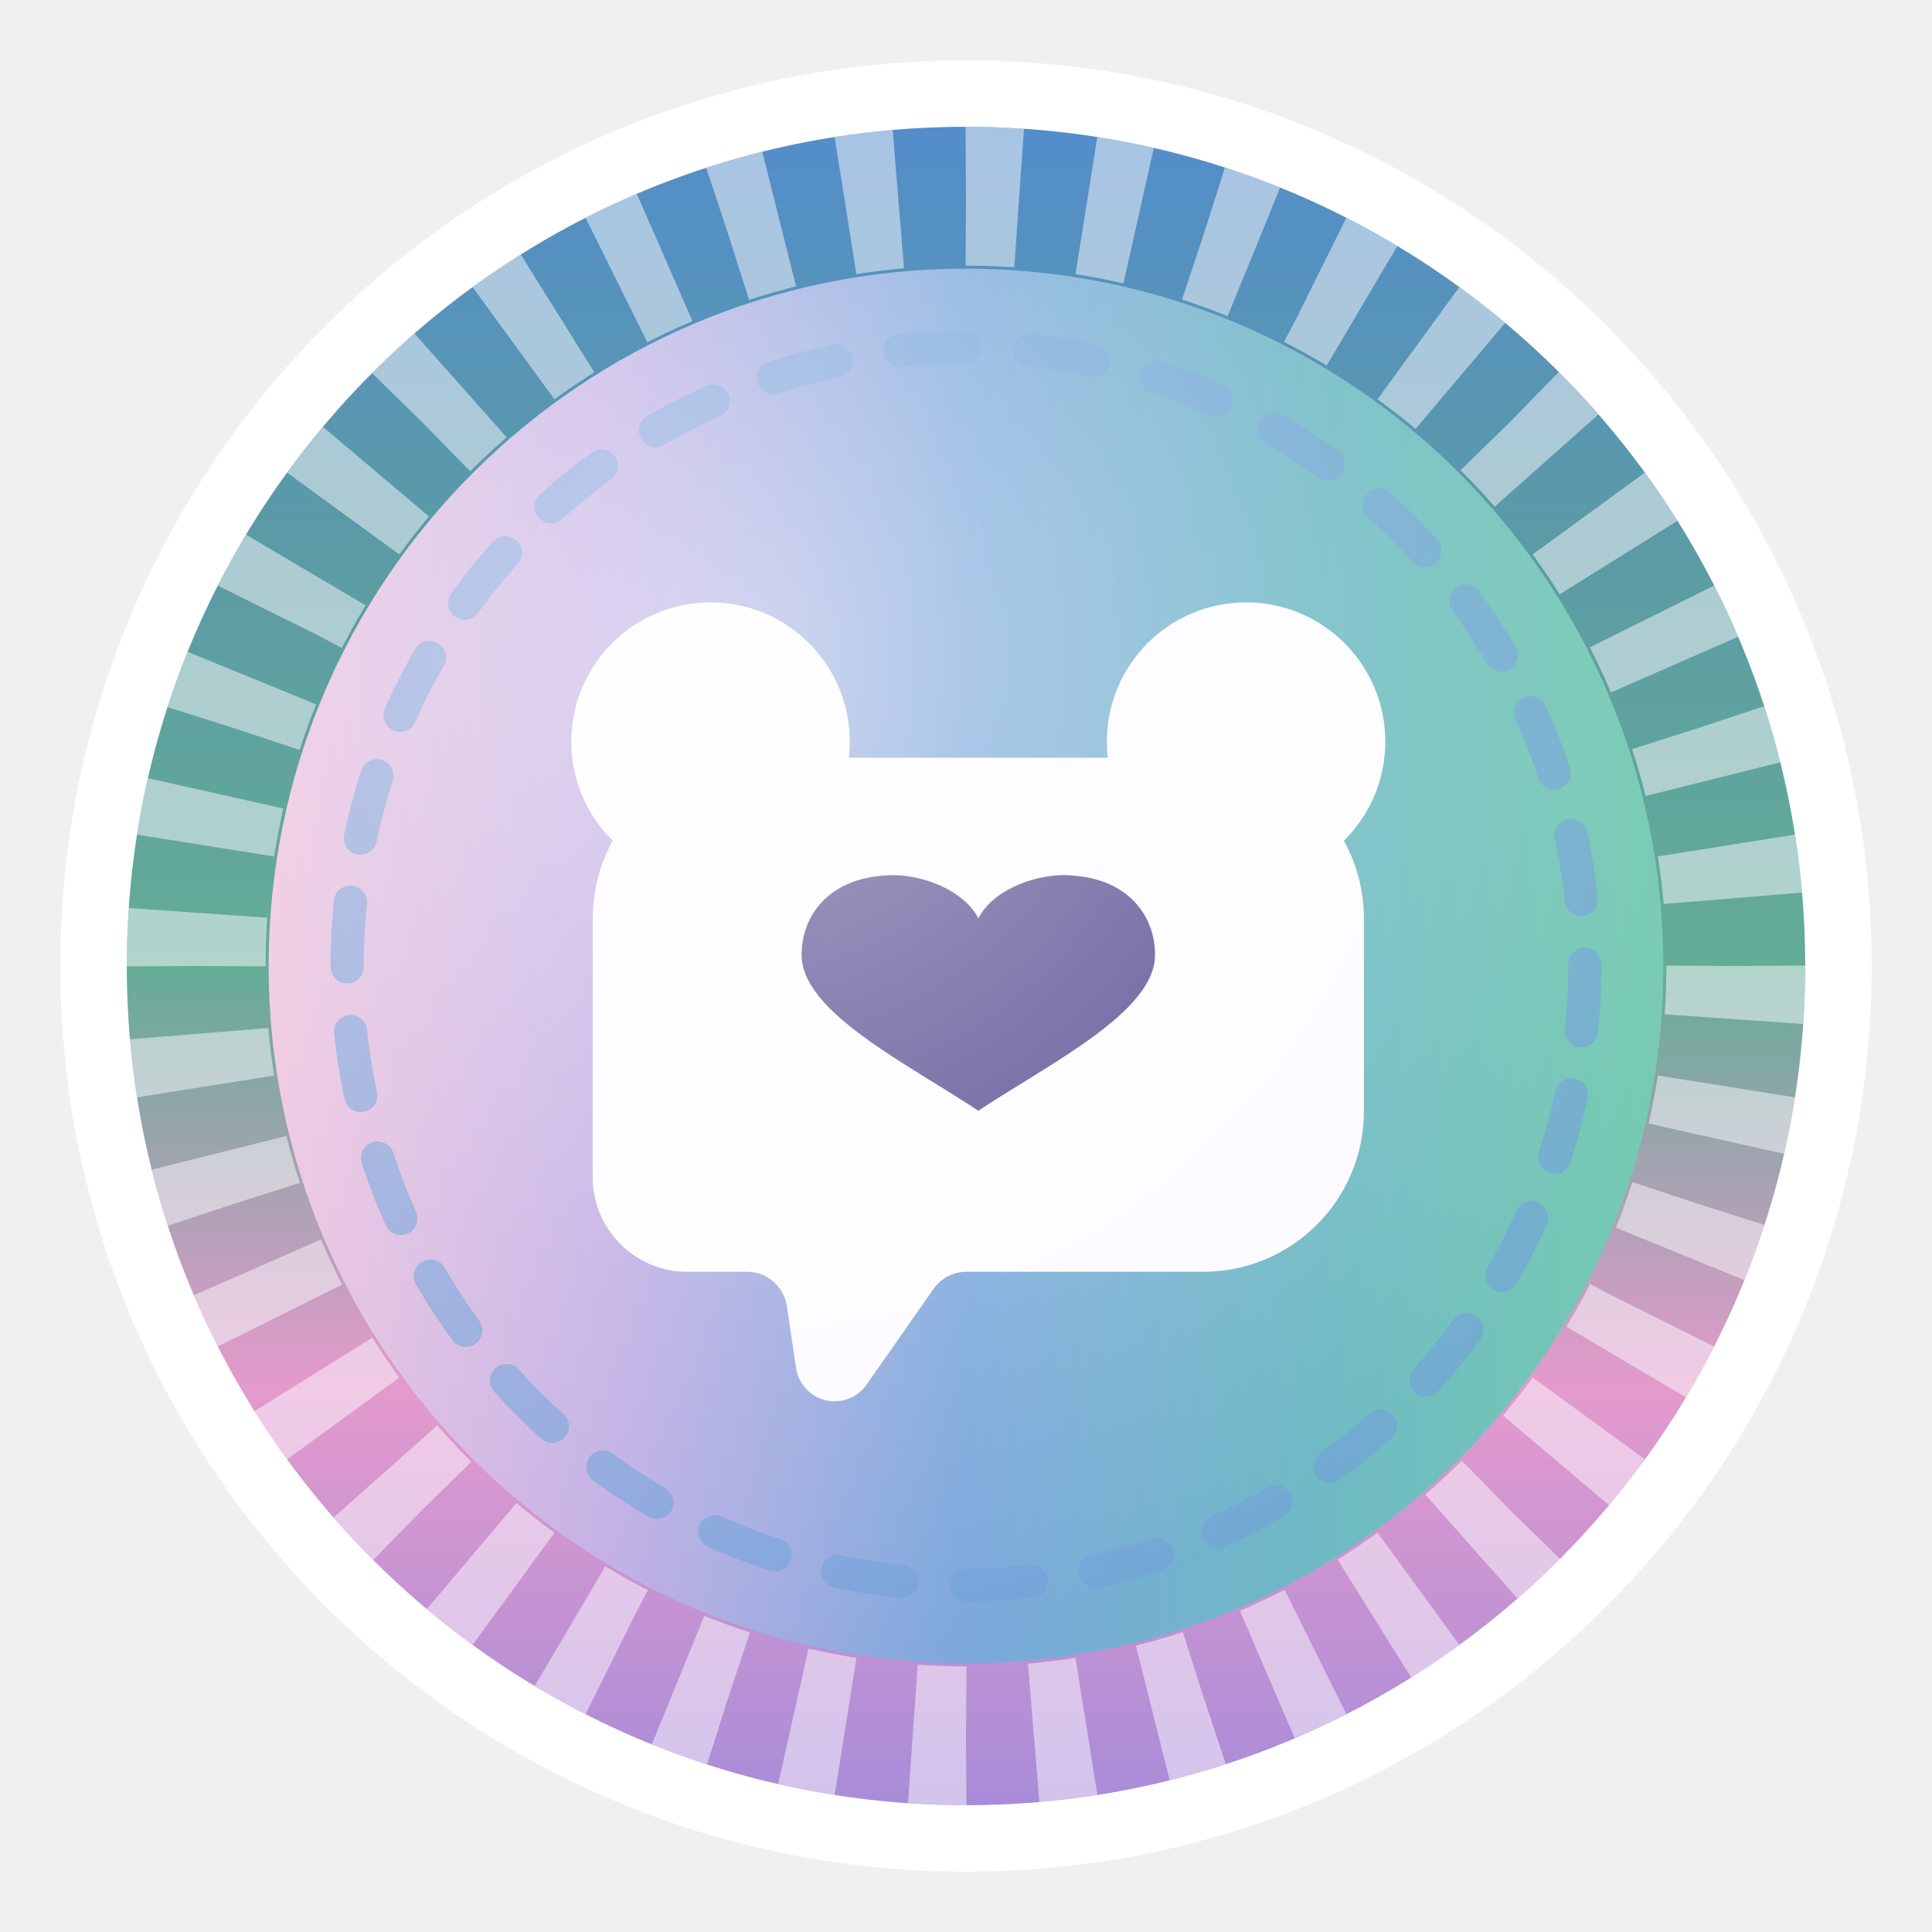
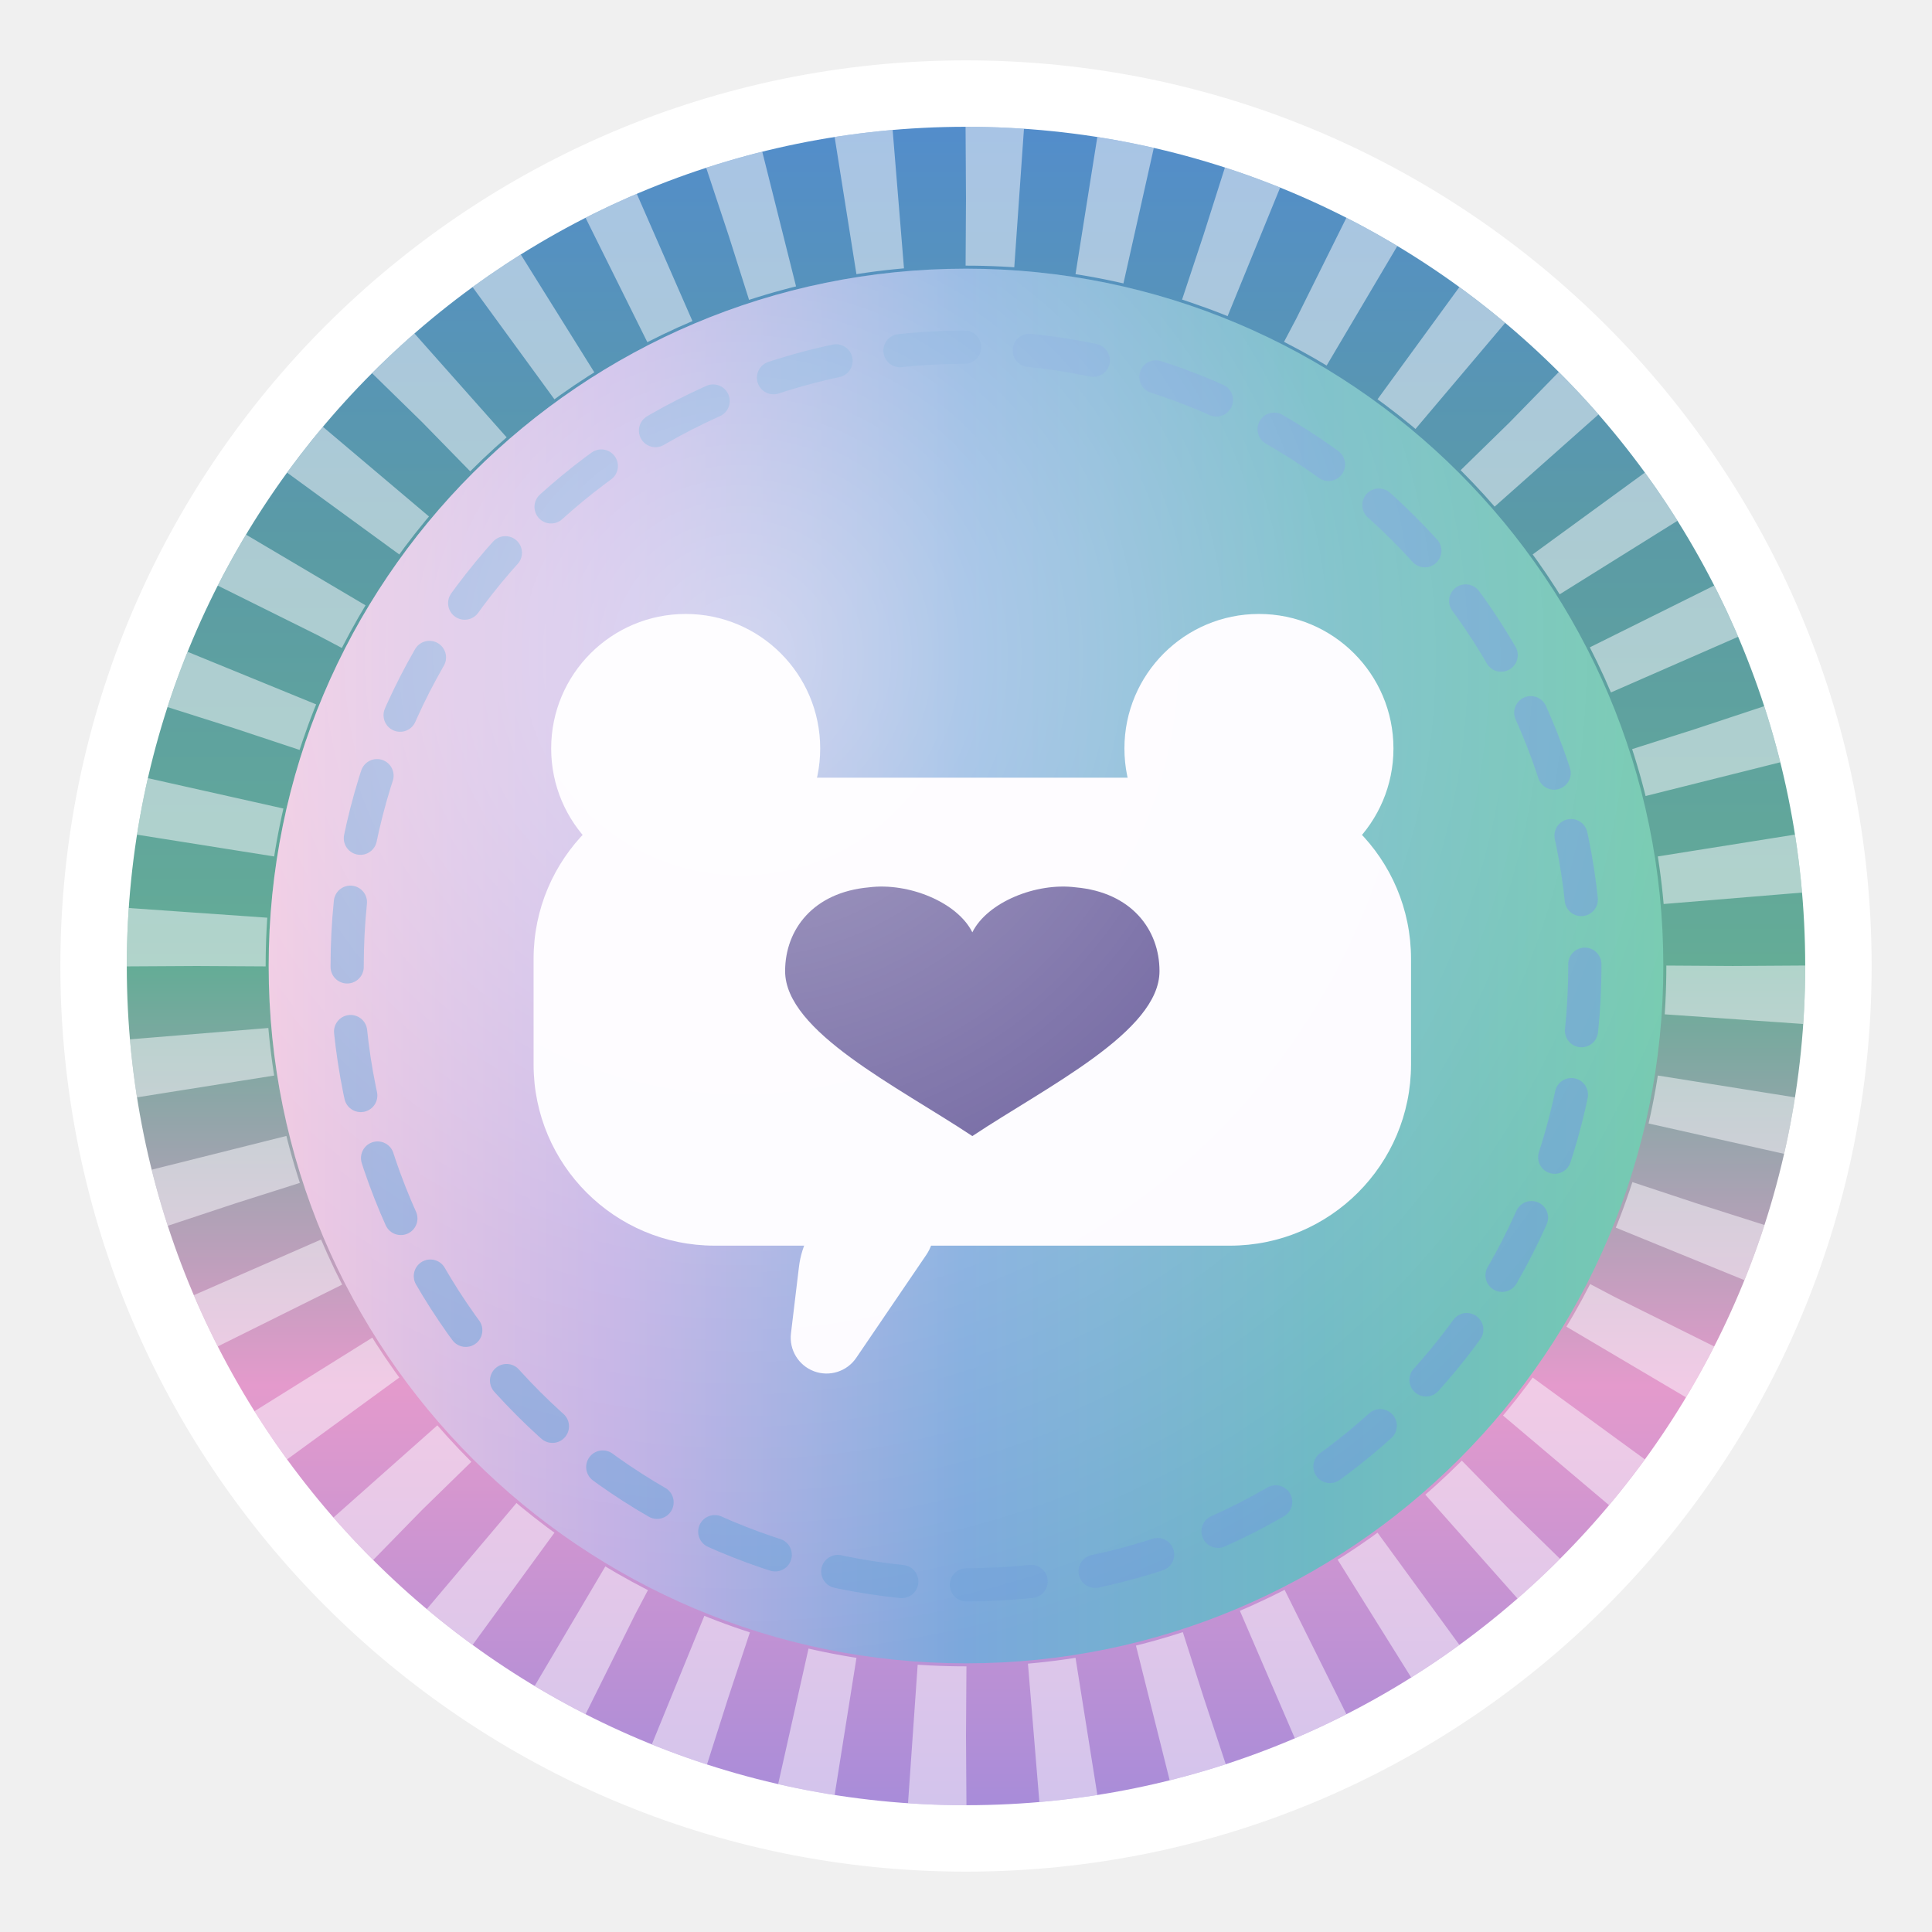
<svg xmlns="http://www.w3.org/2000/svg" viewBox="0 0 32 32">
  <defs>
-     <linearGradient id="x0f" gradientUnits="userSpaceOnUse" x1="4.45" y1="16" x2="27.55" y2="16">
+     <linearGradient id="namef" gradientUnits="userSpaceOnUse" x1="4.45" y1="16" x2="27.55" y2="16">
      <stop offset="0" stop-color="#eec4df" />
      <stop offset="0.25" stop-color="#c0aee4" />
      <stop offset="0.5" stop-color="#7ba8dc" />
      <stop offset="0.75" stop-color="#6eb9c4" />
      <stop offset="1" stop-color="#77cbb1" />
    </linearGradient>
-     <linearGradient id="x0e" gradientUnits="userSpaceOnUse" x1="16" y1="2.1" x2="16" y2="29.9">
+     <linearGradient id="namee" gradientUnits="userSpaceOnUse" x1="16" y1="2.1" x2="16" y2="29.9">
      <stop offset="0" stop-color="#538dcb" />
      <stop offset="0.25" stop-color="#5b9ba5" />
      <stop offset="0.5" stop-color="#64ac96" />
      <stop offset="0.75" stop-color="#e49acc" />
      <stop offset="1" stop-color="#a88cd9" />
    </linearGradient>
-     <radialGradient id="x0h" cx=".34" cy=".28" r=".72">
+     <radialGradient id="nameh" cx=".34" cy=".28" r=".72">
      <stop offset="0" stop-color="#fff" stop-opacity=".5" />
      <stop offset=".62" stop-color="#fff" stop-opacity=".14" />
      <stop offset="1" stop-color="#fff" stop-opacity="0" />
    </radialGradient>
  </defs>
  <g stroke-linejoin="round" stroke-linecap="round">
    <circle cx="16" cy="16" r="15" fill="#fff" />
-     <circle cx="16" cy="16" r="13.9" fill="url(#x0e)" />
+     <circle cx="16" cy="16" r="13.9" fill="url(#namee)" />
    <circle cx="16" cy="16" r="12.75" fill="none" stroke="#fdfbff" stroke-width="2.3" stroke-dasharray="0.881 1.122" stroke-linecap="butt" opacity=".5" />
-     <circle cx="16" cy="16" r="11.55" fill="url(#x0f)" />
+     <circle cx="16" cy="16" r="11.55" fill="url(#namef)" />
    <circle cx="16" cy="16" r="10.25" fill="none" stroke="#71a2d9" stroke-width=".55" stroke-dasharray="1.073 1.073" opacity=".65" />
-     <g vector-effect="non-scaling-stroke" transform="translate(16 16) scale(0.887) translate(-15.77 -14.69)">
-       <circle cx="11" cy="10.5" r="2.6" fill="#fdfbff" />
-       <circle cx="21" cy="10.5" r="2.6" fill="#fdfbff" />
-       <path d="M8.8 13.8A3 3 0 0 1 11.8 10.8L20.2 10.8A3 3 0 0 1 23.2 13.8L23.2 17.4A3 3 0 0 1 20.2 20.4L15.778 20.4A0.75 0.75 0 0 0 15.164 20.72L13.912 22.509A0.727 0.727 0 0 1 12.598 22.2L12.424 21.039A0.75 0.75 0 0 0 11.682 20.4L10.564 20.4A1.764 1.764 0 0 1 8.8 18.636Z" fill="#fdfbff" />
-       <path d="M16 13.801C15.736 13.27 14.878 12.92 14.178 13.007C13.195 13.095 12.7 13.753 12.7 14.485C12.7 15.551 14.68 16.516 16 17.393C17.32 16.516 19.3 15.551 19.3 14.485C19.3 13.753 18.805 13.095 17.822 13.007C17.122 12.92 16.264 13.27 16 13.801Z" fill="#5c4f93" />
+     <g transform="translate(16 16) scale(1) translate(-15.998 -16)">
+       <circle cx="11.355" cy="12.397" r="2.228" fill="#fdfbff" />
+       <circle cx="20.85" cy="12.397" r="2.228" fill="#fdfbff" />
+       <path d="M8.836 15.881A3 3 0 0 1 11.836 12.881L20.369 12.881A3 3 0 0 1 23.369 15.881L23.369 17.632A3 3 0 0 1 20.369 20.632L11.836 20.632A3 3 0 0 1 8.836 17.632Z" fill="#fdfbff" />
+       <path d="M13.231 20.985A1.5 1.5 0 0 1 14.721 19.663L14.746 19.663A0.718 0.718 0 0 1 15.34 20.785L14.18 22.49A0.594 0.594 0 0 1 13.099 22.085Z" fill="#fdfbff" />
+       <path d="M16.103 15.442C15.855 14.944 15.048 14.614 14.391 14.697C13.467 14.779 13.002 15.397 13.002 16.085C13.002 17.086 14.862 17.993 16.103 18.817C17.343 17.993 19.203 17.086 19.203 16.085C19.203 15.397 18.738 14.779 17.814 14.697C17.157 14.614 16.351 14.944 16.103 15.442Z" fill="#5c4f93" />
    </g>
-     <circle cx="16" cy="16" r="11.55" fill="url(#x0h)" />
+     <circle cx="16" cy="16" r="11.55" fill="url(#nameh)" />
  </g>
</svg>
